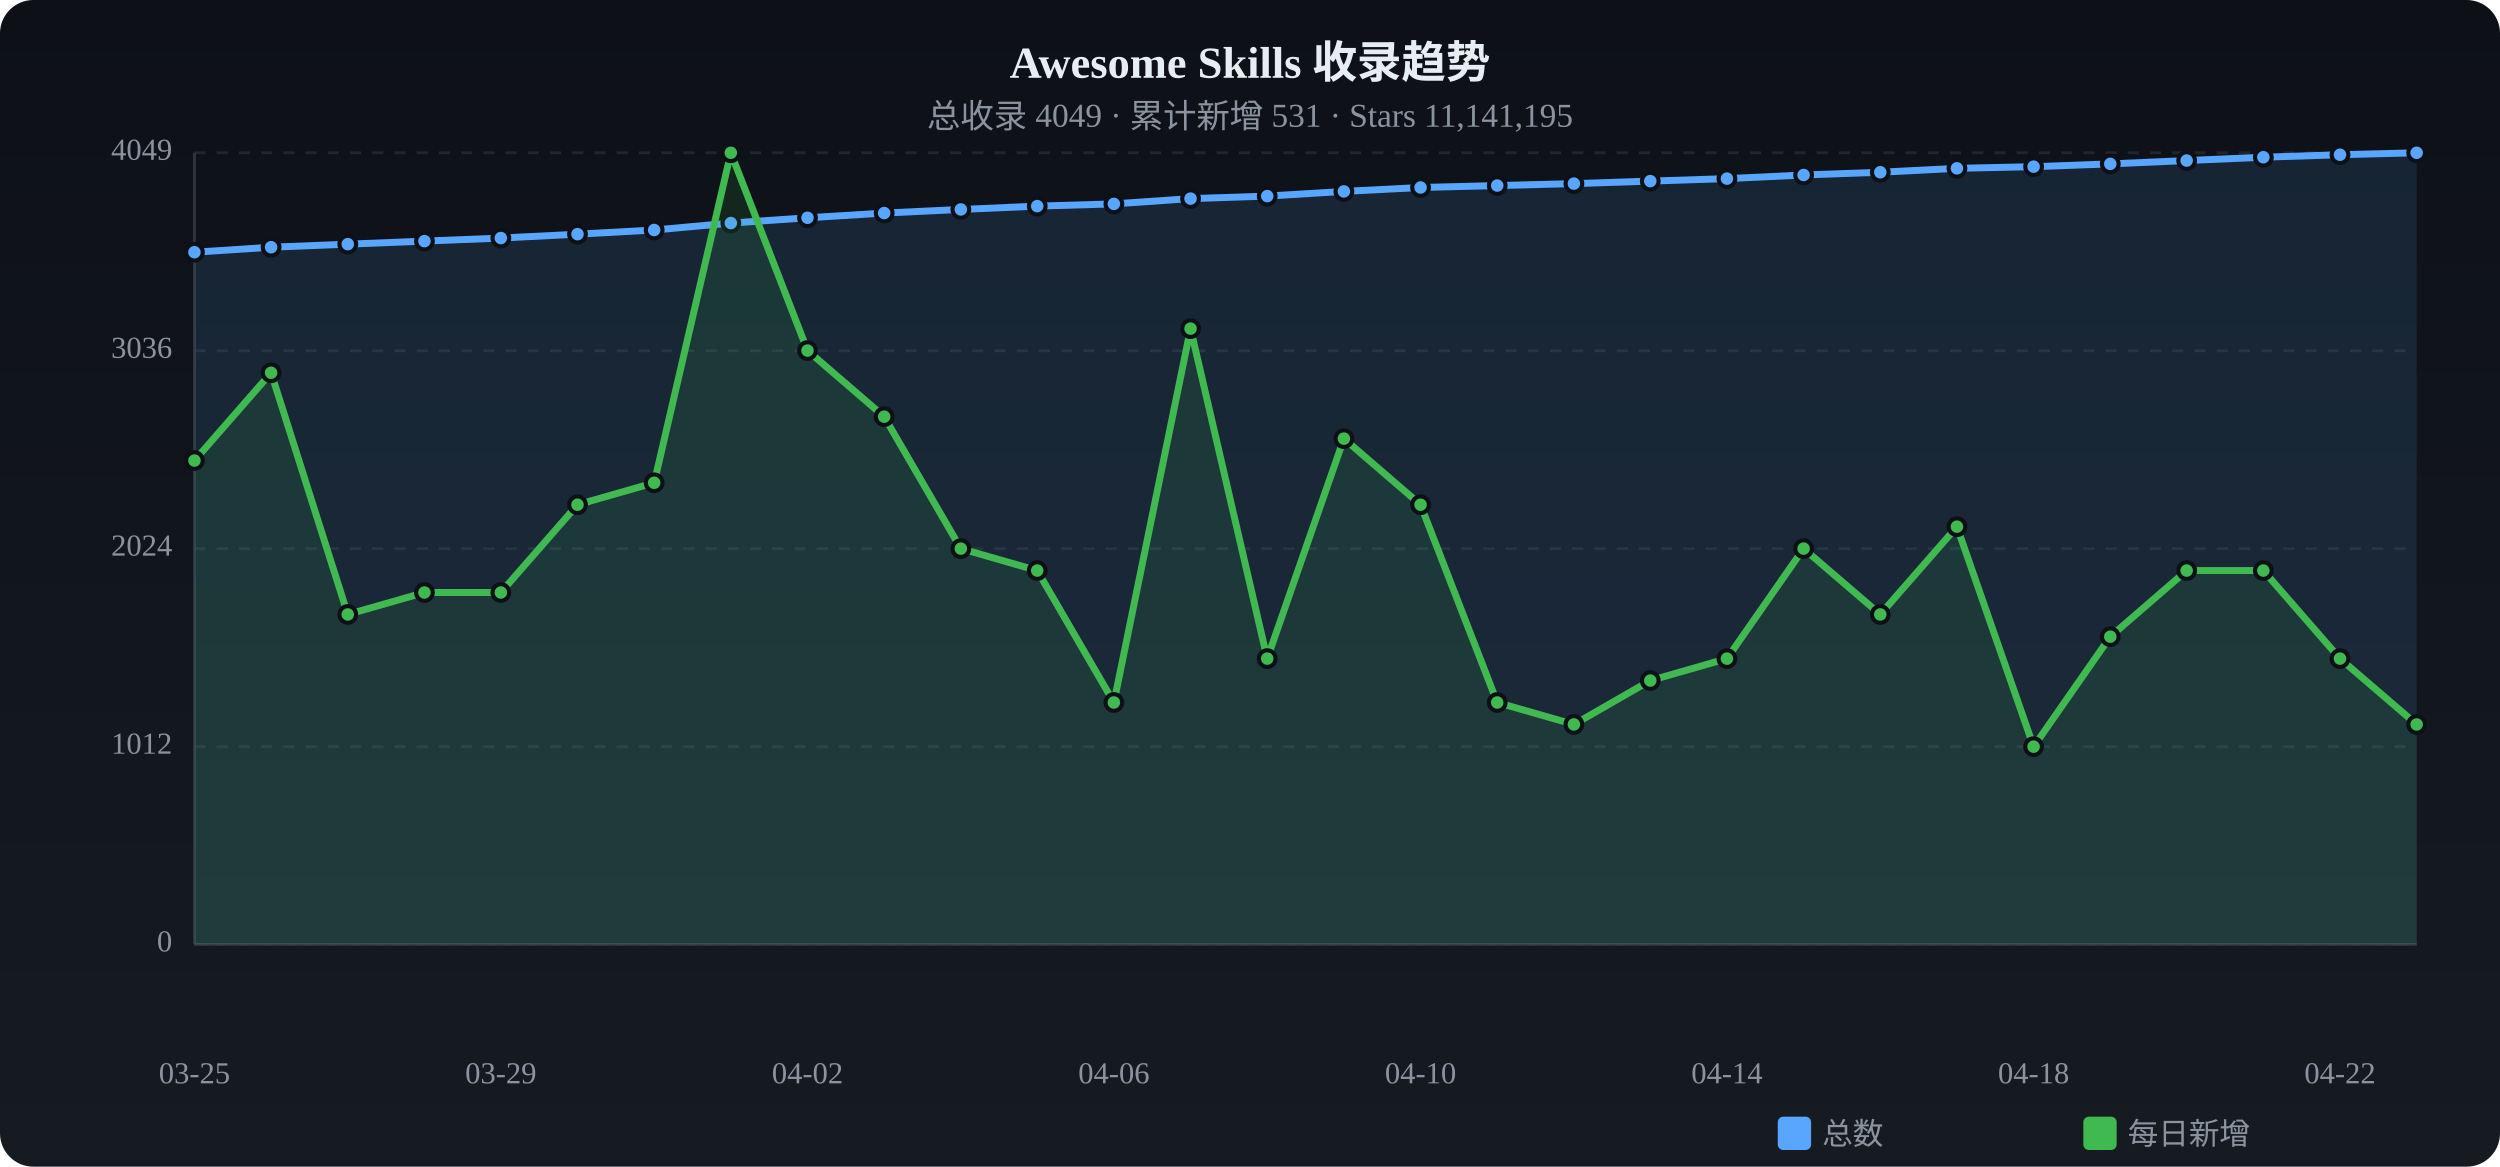
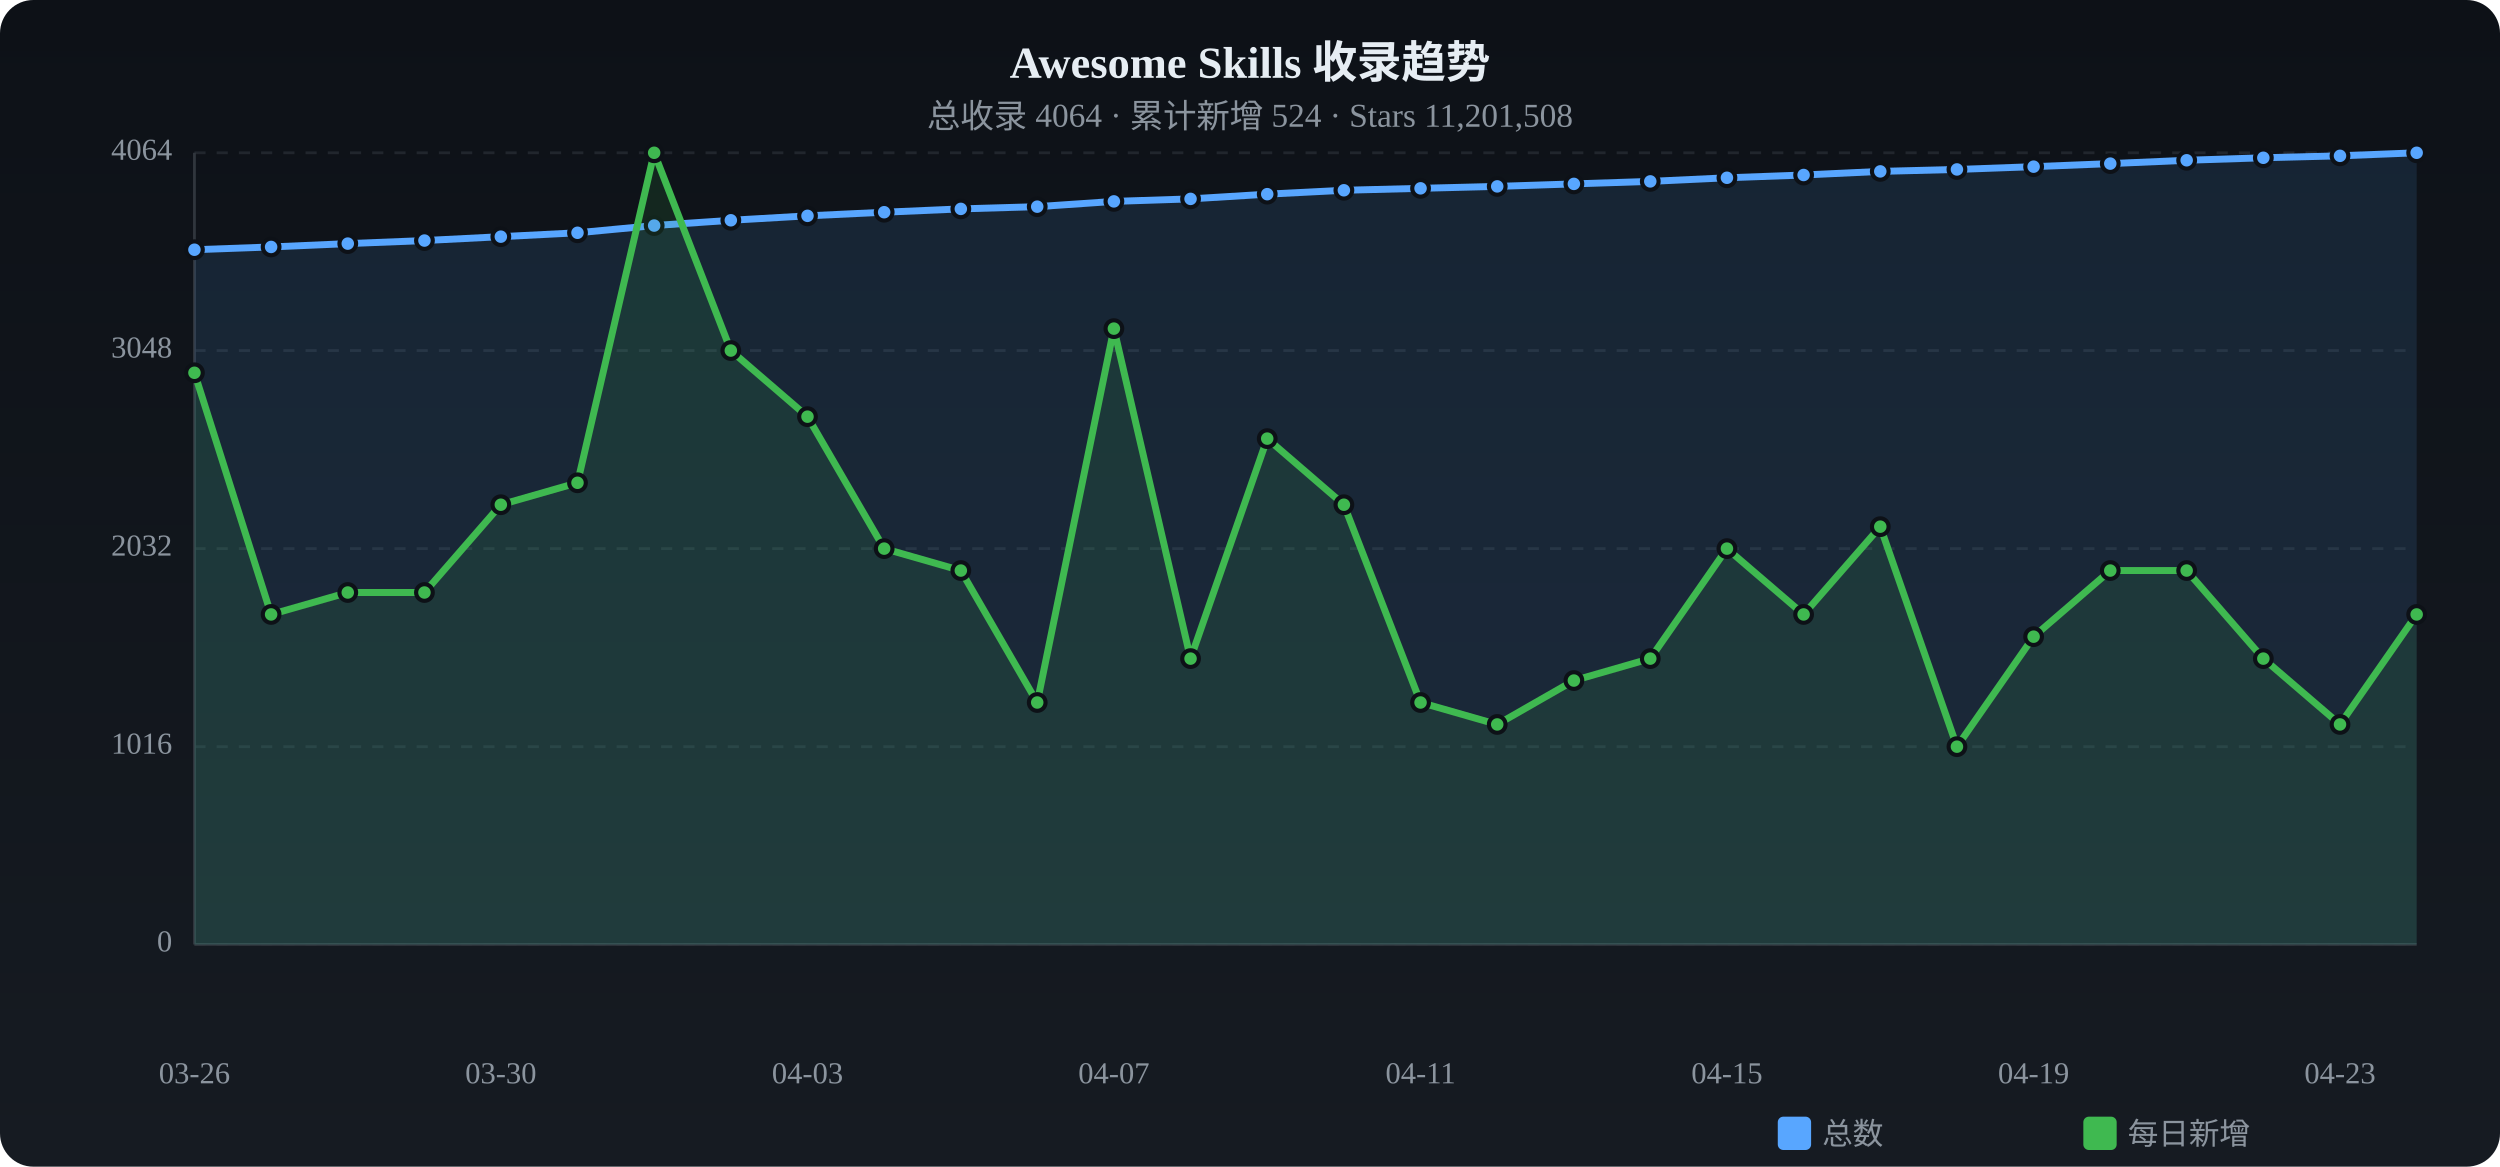
<svg xmlns="http://www.w3.org/2000/svg" viewBox="0 0 900 420" width="900" height="420">
  <defs>
    <linearGradient id="tbg" x1="0%" y1="0%" x2="0%" y2="100%">
      <stop offset="0%" stop-color="#0d1117" />
      <stop offset="100%" stop-color="#161b22" />
    </linearGradient>
  </defs>
  <rect width="900" height="420" rx="12" fill="url(#tbg)" />
  <text x="450.0" y="28" text-anchor="middle" fill="#e6edf3" font-size="16" font-weight="bold">Awesome Skills 收录趋势</text>
-   <text x="450.0" y="46" text-anchor="middle" fill="#8b949e" font-size="12">总收录 4049 · 累计新增 531 · Stars 11,141,195</text>
+   <text x="450.0" y="46" text-anchor="middle" fill="#8b949e" font-size="12">总收录 4064 · 累计新增 524 · Stars 11,201,508</text>
  <text x="62" y="340.0" text-anchor="end" fill="#8b949e" font-size="11" dominant-baseline="middle">0</text>
  <line x1="70" y1="340.0" x2="870" y2="340.0" stroke="#21262d" stroke-dasharray="4 4" />
-   <text x="62" y="268.8" text-anchor="end" fill="#8b949e" font-size="11" dominant-baseline="middle">1012</text>
+   <text x="62" y="268.8" text-anchor="end" fill="#8b949e" font-size="11" dominant-baseline="middle">1016</text>
  <line x1="70" y1="268.8" x2="870" y2="268.8" stroke="#21262d" stroke-dasharray="4 4" />
-   <text x="62" y="197.5" text-anchor="end" fill="#8b949e" font-size="11" dominant-baseline="middle">2024</text>
+   <text x="62" y="197.5" text-anchor="end" fill="#8b949e" font-size="11" dominant-baseline="middle">2032</text>
  <line x1="70" y1="197.5" x2="870" y2="197.5" stroke="#21262d" stroke-dasharray="4 4" />
-   <text x="62" y="126.3" text-anchor="end" fill="#8b949e" font-size="11" dominant-baseline="middle">3036</text>
-   <line x1="70" y1="126.3" x2="870" y2="126.3" stroke="#21262d" stroke-dasharray="4 4" />
-   <text x="62" y="55.0" text-anchor="end" fill="#8b949e" font-size="11" dominant-baseline="middle">4049</text>
+   <text x="62" y="126.2" text-anchor="end" fill="#8b949e" font-size="11" dominant-baseline="middle">3048</text>
+   <line x1="70" y1="126.2" x2="870" y2="126.2" stroke="#21262d" stroke-dasharray="4 4" />
+   <text x="62" y="55.0" text-anchor="end" fill="#8b949e" font-size="11" dominant-baseline="middle">4064</text>
  <line x1="70" y1="55.0" x2="870" y2="55.0" stroke="#21262d" stroke-dasharray="4 4" />
  <line x1="70" y1="55" x2="70" y2="340" stroke="#30363d" />
  <line x1="70" y1="340" x2="870" y2="340" stroke="#30363d" />
-   <path d="M70.0,90.8 L97.6,89.0 L125.2,87.9 L152.8,86.8 L180.3,85.7 L207.9,84.3 L235.5,82.8 L263.1,80.3 L290.7,78.4 L318.3,76.7 L345.9,75.4 L373.4,74.2 L401.0,73.4 L428.6,71.5 L456.2,70.6 L483.8,68.9 L511.4,67.5 L539.0,66.8 L566.6,66.1 L594.1,65.2 L621.7,64.3 L649.3,63.0 L676.9,62.0 L704.5,60.6 L732.1,60.0 L759.7,59.0 L787.2,57.8 L814.8,56.6 L842.4,55.7 L870.0,55.0 L870.0,340 L70.0,340 Z" fill="#58a6ff" opacity="0.12" />
-   <polyline points="70.0,90.8 97.6,89.0 125.2,87.9 152.8,86.8 180.3,85.7 207.9,84.3 235.5,82.8 263.1,80.3 290.7,78.4 318.3,76.7 345.9,75.4 373.4,74.2 401.0,73.4 428.6,71.5 456.2,70.6 483.8,68.9 511.4,67.5 539.0,66.8 566.6,66.1 594.1,65.2 621.7,64.3 649.3,63.0 676.9,62.0 704.5,60.6 732.1,60.0 759.7,59.0 787.2,57.8 814.8,56.6 842.4,55.7 870.0,55.0" fill="none" stroke="#58a6ff" stroke-width="2.5" stroke-linecap="round" stroke-linejoin="round" />
-   <circle cx="70.0" cy="90.8" r="3" fill="#58a6ff" stroke="#0d1117" stroke-width="1.5" />
-   <circle cx="97.6" cy="89.0" r="3" fill="#58a6ff" stroke="#0d1117" stroke-width="1.5" />
-   <circle cx="125.2" cy="87.9" r="3" fill="#58a6ff" stroke="#0d1117" stroke-width="1.5" />
-   <circle cx="152.8" cy="86.8" r="3" fill="#58a6ff" stroke="#0d1117" stroke-width="1.5" />
-   <circle cx="180.3" cy="85.7" r="3" fill="#58a6ff" stroke="#0d1117" stroke-width="1.5" />
-   <circle cx="207.9" cy="84.3" r="3" fill="#58a6ff" stroke="#0d1117" stroke-width="1.5" />
-   <circle cx="235.5" cy="82.8" r="3" fill="#58a6ff" stroke="#0d1117" stroke-width="1.5" />
-   <circle cx="263.1" cy="80.3" r="3" fill="#58a6ff" stroke="#0d1117" stroke-width="1.5" />
-   <circle cx="290.7" cy="78.4" r="3" fill="#58a6ff" stroke="#0d1117" stroke-width="1.5" />
-   <circle cx="318.3" cy="76.7" r="3" fill="#58a6ff" stroke="#0d1117" stroke-width="1.5" />
-   <circle cx="345.9" cy="75.4" r="3" fill="#58a6ff" stroke="#0d1117" stroke-width="1.5" />
-   <circle cx="373.4" cy="74.2" r="3" fill="#58a6ff" stroke="#0d1117" stroke-width="1.5" />
-   <circle cx="401.0" cy="73.4" r="3" fill="#58a6ff" stroke="#0d1117" stroke-width="1.5" />
-   <circle cx="428.6" cy="71.5" r="3" fill="#58a6ff" stroke="#0d1117" stroke-width="1.5" />
-   <circle cx="456.2" cy="70.6" r="3" fill="#58a6ff" stroke="#0d1117" stroke-width="1.5" />
-   <circle cx="483.8" cy="68.9" r="3" fill="#58a6ff" stroke="#0d1117" stroke-width="1.5" />
-   <circle cx="511.4" cy="67.5" r="3" fill="#58a6ff" stroke="#0d1117" stroke-width="1.5" />
-   <circle cx="539.0" cy="66.8" r="3" fill="#58a6ff" stroke="#0d1117" stroke-width="1.5" />
-   <circle cx="566.6" cy="66.1" r="3" fill="#58a6ff" stroke="#0d1117" stroke-width="1.5" />
-   <circle cx="594.1" cy="65.2" r="3" fill="#58a6ff" stroke="#0d1117" stroke-width="1.5" />
-   <circle cx="621.7" cy="64.3" r="3" fill="#58a6ff" stroke="#0d1117" stroke-width="1.5" />
+   <path d="M70.0,89.9 L97.6,88.9 L125.2,87.7 L152.8,86.6 L180.3,85.2 L207.9,83.8 L235.5,81.2 L263.1,79.3 L290.7,77.7 L318.3,76.4 L345.9,75.2 L373.4,74.4 L401.0,72.5 L428.6,71.6 L456.2,69.9 L483.8,68.5 L511.4,67.8 L539.0,67.1 L566.6,66.2 L594.1,65.3 L621.7,64.0 L649.3,63.0 L676.9,61.7 L704.5,61.0 L732.1,60.0 L759.7,58.9 L787.2,57.7 L814.8,56.8 L842.4,56.1 L870.0,55.0 L870.0,340 L70.0,340 Z" fill="#58a6ff" opacity="0.12" />
+   <polyline points="70.0,89.9 97.6,88.9 125.2,87.7 152.8,86.6 180.3,85.2 207.9,83.8 235.5,81.2 263.1,79.3 290.7,77.7 318.3,76.4 345.9,75.2 373.4,74.4 401.0,72.5 428.6,71.6 456.2,69.9 483.8,68.5 511.4,67.8 539.0,67.1 566.6,66.2 594.1,65.3 621.7,64.0 649.3,63.0 676.9,61.7 704.5,61.0 732.1,60.0 759.7,58.9 787.2,57.7 814.8,56.8 842.4,56.1 870.0,55.0" fill="none" stroke="#58a6ff" stroke-width="2.5" stroke-linecap="round" stroke-linejoin="round" />
+   <circle cx="70.0" cy="89.9" r="3" fill="#58a6ff" stroke="#0d1117" stroke-width="1.5" />
+   <circle cx="97.6" cy="88.9" r="3" fill="#58a6ff" stroke="#0d1117" stroke-width="1.5" />
+   <circle cx="125.2" cy="87.7" r="3" fill="#58a6ff" stroke="#0d1117" stroke-width="1.5" />
+   <circle cx="152.8" cy="86.6" r="3" fill="#58a6ff" stroke="#0d1117" stroke-width="1.5" />
+   <circle cx="180.3" cy="85.2" r="3" fill="#58a6ff" stroke="#0d1117" stroke-width="1.5" />
+   <circle cx="207.9" cy="83.8" r="3" fill="#58a6ff" stroke="#0d1117" stroke-width="1.5" />
+   <circle cx="235.5" cy="81.2" r="3" fill="#58a6ff" stroke="#0d1117" stroke-width="1.5" />
+   <circle cx="263.1" cy="79.3" r="3" fill="#58a6ff" stroke="#0d1117" stroke-width="1.5" />
+   <circle cx="290.7" cy="77.7" r="3" fill="#58a6ff" stroke="#0d1117" stroke-width="1.5" />
+   <circle cx="318.3" cy="76.4" r="3" fill="#58a6ff" stroke="#0d1117" stroke-width="1.5" />
+   <circle cx="345.9" cy="75.2" r="3" fill="#58a6ff" stroke="#0d1117" stroke-width="1.5" />
+   <circle cx="373.4" cy="74.4" r="3" fill="#58a6ff" stroke="#0d1117" stroke-width="1.5" />
+   <circle cx="401.0" cy="72.5" r="3" fill="#58a6ff" stroke="#0d1117" stroke-width="1.5" />
+   <circle cx="428.6" cy="71.6" r="3" fill="#58a6ff" stroke="#0d1117" stroke-width="1.5" />
+   <circle cx="456.2" cy="69.9" r="3" fill="#58a6ff" stroke="#0d1117" stroke-width="1.5" />
+   <circle cx="483.8" cy="68.5" r="3" fill="#58a6ff" stroke="#0d1117" stroke-width="1.5" />
+   <circle cx="511.4" cy="67.8" r="3" fill="#58a6ff" stroke="#0d1117" stroke-width="1.5" />
+   <circle cx="539.0" cy="67.1" r="3" fill="#58a6ff" stroke="#0d1117" stroke-width="1.5" />
+   <circle cx="566.6" cy="66.2" r="3" fill="#58a6ff" stroke="#0d1117" stroke-width="1.5" />
+   <circle cx="594.1" cy="65.3" r="3" fill="#58a6ff" stroke="#0d1117" stroke-width="1.5" />
+   <circle cx="621.7" cy="64.0" r="3" fill="#58a6ff" stroke="#0d1117" stroke-width="1.5" />
  <circle cx="649.3" cy="63.0" r="3" fill="#58a6ff" stroke="#0d1117" stroke-width="1.5" />
-   <circle cx="676.9" cy="62.0" r="3" fill="#58a6ff" stroke="#0d1117" stroke-width="1.5" />
-   <circle cx="704.5" cy="60.6" r="3" fill="#58a6ff" stroke="#0d1117" stroke-width="1.5" />
+   <circle cx="676.9" cy="61.7" r="3" fill="#58a6ff" stroke="#0d1117" stroke-width="1.5" />
+   <circle cx="704.5" cy="61.0" r="3" fill="#58a6ff" stroke="#0d1117" stroke-width="1.5" />
  <circle cx="732.1" cy="60.0" r="3" fill="#58a6ff" stroke="#0d1117" stroke-width="1.5" />
-   <circle cx="759.7" cy="59.0" r="3" fill="#58a6ff" stroke="#0d1117" stroke-width="1.5" />
-   <circle cx="787.2" cy="57.8" r="3" fill="#58a6ff" stroke="#0d1117" stroke-width="1.5" />
-   <circle cx="814.8" cy="56.6" r="3" fill="#58a6ff" stroke="#0d1117" stroke-width="1.5" />
-   <circle cx="842.4" cy="55.7" r="3" fill="#58a6ff" stroke="#0d1117" stroke-width="1.5" />
+   <circle cx="759.7" cy="58.9" r="3" fill="#58a6ff" stroke="#0d1117" stroke-width="1.5" />
+   <circle cx="787.2" cy="57.7" r="3" fill="#58a6ff" stroke="#0d1117" stroke-width="1.5" />
+   <circle cx="814.8" cy="56.8" r="3" fill="#58a6ff" stroke="#0d1117" stroke-width="1.5" />
+   <circle cx="842.4" cy="56.1" r="3" fill="#58a6ff" stroke="#0d1117" stroke-width="1.5" />
  <circle cx="870.0" cy="55.0" r="3" fill="#58a6ff" stroke="#0d1117" stroke-width="1.5" />
-   <path d="M70.0,165.8 L97.6,134.2 L125.2,221.2 L152.8,213.3 L180.3,213.3 L207.9,181.7 L235.5,173.8 L263.1,55.0 L290.7,126.2 L318.3,150.0 L345.9,197.5 L373.4,205.4 L401.0,252.9 L428.6,118.3 L456.2,237.1 L483.8,157.9 L511.4,181.7 L539.0,252.9 L566.6,260.8 L594.1,245.0 L621.7,237.1 L649.3,197.5 L676.9,221.2 L704.5,189.6 L732.1,268.8 L759.7,229.2 L787.2,205.4 L814.8,205.4 L842.4,237.1 L870.0,260.8 L870.0,340 L70.0,340 Z" fill="#3fb950" opacity="0.12" />
-   <polyline points="70.0,165.8 97.6,134.2 125.2,221.2 152.8,213.3 180.3,213.3 207.9,181.7 235.5,173.8 263.1,55.0 290.7,126.2 318.3,150.0 345.9,197.5 373.4,205.4 401.0,252.9 428.6,118.3 456.2,237.1 483.8,157.9 511.4,181.7 539.0,252.9 566.6,260.8 594.1,245.0 621.7,237.1 649.3,197.5 676.9,221.2 704.5,189.6 732.1,268.8 759.7,229.2 787.2,205.4 814.8,205.4 842.4,237.1 870.0,260.8" fill="none" stroke="#3fb950" stroke-width="2.5" stroke-linecap="round" stroke-linejoin="round" />
-   <circle cx="70.0" cy="165.8" r="3" fill="#3fb950" stroke="#0d1117" stroke-width="1.5" />
-   <circle cx="97.6" cy="134.2" r="3" fill="#3fb950" stroke="#0d1117" stroke-width="1.5" />
-   <circle cx="125.2" cy="221.2" r="3" fill="#3fb950" stroke="#0d1117" stroke-width="1.5" />
+   <path d="M70.0,134.2 L97.6,221.2 L125.2,213.3 L152.8,213.3 L180.3,181.7 L207.9,173.8 L235.5,55.0 L263.1,126.2 L290.7,150.0 L318.3,197.5 L345.9,205.4 L373.4,252.9 L401.0,118.3 L428.6,237.1 L456.2,157.9 L483.8,181.7 L511.4,252.9 L539.0,260.8 L566.6,245.0 L594.1,237.1 L621.7,197.5 L649.3,221.2 L676.9,189.6 L704.5,268.8 L732.1,229.2 L759.7,205.4 L787.2,205.4 L814.8,237.1 L842.4,260.8 L870.0,221.2 L870.0,340 L70.0,340 Z" fill="#3fb950" opacity="0.12" />
+   <polyline points="70.0,134.2 97.6,221.2 125.2,213.3 152.8,213.3 180.3,181.7 207.9,173.8 235.5,55.0 263.1,126.2 290.7,150.0 318.3,197.5 345.9,205.4 373.4,252.9 401.0,118.3 428.6,237.1 456.2,157.9 483.8,181.7 511.4,252.9 539.0,260.8 566.6,245.0 594.1,237.1 621.7,197.5 649.3,221.2 676.9,189.6 704.5,268.8 732.1,229.2 759.7,205.4 787.2,205.4 814.8,237.1 842.4,260.8 870.0,221.2" fill="none" stroke="#3fb950" stroke-width="2.5" stroke-linecap="round" stroke-linejoin="round" />
+   <circle cx="70.0" cy="134.2" r="3" fill="#3fb950" stroke="#0d1117" stroke-width="1.5" />
+   <circle cx="97.6" cy="221.2" r="3" fill="#3fb950" stroke="#0d1117" stroke-width="1.5" />
+   <circle cx="125.2" cy="213.3" r="3" fill="#3fb950" stroke="#0d1117" stroke-width="1.5" />
  <circle cx="152.8" cy="213.3" r="3" fill="#3fb950" stroke="#0d1117" stroke-width="1.5" />
-   <circle cx="180.3" cy="213.3" r="3" fill="#3fb950" stroke="#0d1117" stroke-width="1.5" />
-   <circle cx="207.9" cy="181.7" r="3" fill="#3fb950" stroke="#0d1117" stroke-width="1.5" />
-   <circle cx="235.5" cy="173.8" r="3" fill="#3fb950" stroke="#0d1117" stroke-width="1.5" />
-   <circle cx="263.1" cy="55.0" r="3" fill="#3fb950" stroke="#0d1117" stroke-width="1.5" />
-   <circle cx="290.7" cy="126.2" r="3" fill="#3fb950" stroke="#0d1117" stroke-width="1.5" />
-   <circle cx="318.3" cy="150.0" r="3" fill="#3fb950" stroke="#0d1117" stroke-width="1.5" />
-   <circle cx="345.9" cy="197.5" r="3" fill="#3fb950" stroke="#0d1117" stroke-width="1.5" />
-   <circle cx="373.4" cy="205.4" r="3" fill="#3fb950" stroke="#0d1117" stroke-width="1.5" />
-   <circle cx="401.0" cy="252.9" r="3" fill="#3fb950" stroke="#0d1117" stroke-width="1.5" />
-   <circle cx="428.6" cy="118.3" r="3" fill="#3fb950" stroke="#0d1117" stroke-width="1.5" />
-   <circle cx="456.2" cy="237.1" r="3" fill="#3fb950" stroke="#0d1117" stroke-width="1.5" />
-   <circle cx="483.8" cy="157.9" r="3" fill="#3fb950" stroke="#0d1117" stroke-width="1.5" />
-   <circle cx="511.4" cy="181.7" r="3" fill="#3fb950" stroke="#0d1117" stroke-width="1.5" />
-   <circle cx="539.0" cy="252.9" r="3" fill="#3fb950" stroke="#0d1117" stroke-width="1.5" />
-   <circle cx="566.6" cy="260.8" r="3" fill="#3fb950" stroke="#0d1117" stroke-width="1.5" />
-   <circle cx="594.1" cy="245.0" r="3" fill="#3fb950" stroke="#0d1117" stroke-width="1.5" />
-   <circle cx="621.7" cy="237.1" r="3" fill="#3fb950" stroke="#0d1117" stroke-width="1.5" />
-   <circle cx="649.3" cy="197.5" r="3" fill="#3fb950" stroke="#0d1117" stroke-width="1.5" />
-   <circle cx="676.9" cy="221.2" r="3" fill="#3fb950" stroke="#0d1117" stroke-width="1.5" />
-   <circle cx="704.5" cy="189.6" r="3" fill="#3fb950" stroke="#0d1117" stroke-width="1.5" />
-   <circle cx="732.1" cy="268.8" r="3" fill="#3fb950" stroke="#0d1117" stroke-width="1.5" />
-   <circle cx="759.7" cy="229.2" r="3" fill="#3fb950" stroke="#0d1117" stroke-width="1.5" />
+   <circle cx="180.3" cy="181.7" r="3" fill="#3fb950" stroke="#0d1117" stroke-width="1.5" />
+   <circle cx="207.9" cy="173.8" r="3" fill="#3fb950" stroke="#0d1117" stroke-width="1.5" />
+   <circle cx="235.5" cy="55.0" r="3" fill="#3fb950" stroke="#0d1117" stroke-width="1.5" />
+   <circle cx="263.1" cy="126.2" r="3" fill="#3fb950" stroke="#0d1117" stroke-width="1.5" />
+   <circle cx="290.7" cy="150.0" r="3" fill="#3fb950" stroke="#0d1117" stroke-width="1.5" />
+   <circle cx="318.3" cy="197.5" r="3" fill="#3fb950" stroke="#0d1117" stroke-width="1.5" />
+   <circle cx="345.9" cy="205.4" r="3" fill="#3fb950" stroke="#0d1117" stroke-width="1.5" />
+   <circle cx="373.4" cy="252.9" r="3" fill="#3fb950" stroke="#0d1117" stroke-width="1.5" />
+   <circle cx="401.0" cy="118.3" r="3" fill="#3fb950" stroke="#0d1117" stroke-width="1.5" />
+   <circle cx="428.6" cy="237.1" r="3" fill="#3fb950" stroke="#0d1117" stroke-width="1.5" />
+   <circle cx="456.2" cy="157.9" r="3" fill="#3fb950" stroke="#0d1117" stroke-width="1.5" />
+   <circle cx="483.8" cy="181.7" r="3" fill="#3fb950" stroke="#0d1117" stroke-width="1.5" />
+   <circle cx="511.4" cy="252.9" r="3" fill="#3fb950" stroke="#0d1117" stroke-width="1.5" />
+   <circle cx="539.0" cy="260.8" r="3" fill="#3fb950" stroke="#0d1117" stroke-width="1.5" />
+   <circle cx="566.6" cy="245.0" r="3" fill="#3fb950" stroke="#0d1117" stroke-width="1.5" />
+   <circle cx="594.1" cy="237.1" r="3" fill="#3fb950" stroke="#0d1117" stroke-width="1.5" />
+   <circle cx="621.7" cy="197.5" r="3" fill="#3fb950" stroke="#0d1117" stroke-width="1.5" />
+   <circle cx="649.3" cy="221.2" r="3" fill="#3fb950" stroke="#0d1117" stroke-width="1.5" />
+   <circle cx="676.9" cy="189.6" r="3" fill="#3fb950" stroke="#0d1117" stroke-width="1.5" />
+   <circle cx="704.5" cy="268.8" r="3" fill="#3fb950" stroke="#0d1117" stroke-width="1.5" />
+   <circle cx="732.1" cy="229.2" r="3" fill="#3fb950" stroke="#0d1117" stroke-width="1.5" />
+   <circle cx="759.7" cy="205.4" r="3" fill="#3fb950" stroke="#0d1117" stroke-width="1.5" />
  <circle cx="787.2" cy="205.4" r="3" fill="#3fb950" stroke="#0d1117" stroke-width="1.5" />
-   <circle cx="814.8" cy="205.4" r="3" fill="#3fb950" stroke="#0d1117" stroke-width="1.5" />
-   <circle cx="842.4" cy="237.1" r="3" fill="#3fb950" stroke="#0d1117" stroke-width="1.5" />
-   <circle cx="870.0" cy="260.8" r="3" fill="#3fb950" stroke="#0d1117" stroke-width="1.5" />
-   <text x="70.0" y="390" text-anchor="middle" fill="#8b949e" font-size="11">03-25</text>
-   <text x="180.3" y="390" text-anchor="middle" fill="#8b949e" font-size="11">03-29</text>
-   <text x="290.7" y="390" text-anchor="middle" fill="#8b949e" font-size="11">04-02</text>
-   <text x="401.0" y="390" text-anchor="middle" fill="#8b949e" font-size="11">04-06</text>
-   <text x="511.4" y="390" text-anchor="middle" fill="#8b949e" font-size="11">04-10</text>
-   <text x="621.7" y="390" text-anchor="middle" fill="#8b949e" font-size="11">04-14</text>
-   <text x="732.1" y="390" text-anchor="middle" fill="#8b949e" font-size="11">04-18</text>
-   <text x="842.4" y="390" text-anchor="middle" fill="#8b949e" font-size="11">04-22</text>
+   <circle cx="814.8" cy="237.1" r="3" fill="#3fb950" stroke="#0d1117" stroke-width="1.5" />
+   <circle cx="842.4" cy="260.8" r="3" fill="#3fb950" stroke="#0d1117" stroke-width="1.5" />
+   <circle cx="870.0" cy="221.2" r="3" fill="#3fb950" stroke="#0d1117" stroke-width="1.5" />
+   <text x="70.0" y="390" text-anchor="middle" fill="#8b949e" font-size="11">03-26</text>
+   <text x="180.3" y="390" text-anchor="middle" fill="#8b949e" font-size="11">03-30</text>
+   <text x="290.7" y="390" text-anchor="middle" fill="#8b949e" font-size="11">04-03</text>
+   <text x="401.0" y="390" text-anchor="middle" fill="#8b949e" font-size="11">04-07</text>
+   <text x="511.4" y="390" text-anchor="middle" fill="#8b949e" font-size="11">04-11</text>
+   <text x="621.7" y="390" text-anchor="middle" fill="#8b949e" font-size="11">04-15</text>
+   <text x="732.1" y="390" text-anchor="middle" fill="#8b949e" font-size="11">04-19</text>
+   <text x="842.4" y="390" text-anchor="middle" fill="#8b949e" font-size="11">04-23</text>
  <rect x="640" y="402" width="12" height="12" rx="2" fill="#58a6ff" />
  <text x="656" y="412" fill="#8b949e" font-size="11">总数</text>
  <rect x="750" y="402" width="12" height="12" rx="2" fill="#3fb950" />
  <text x="766" y="412" fill="#8b949e" font-size="11">每日新增</text>
</svg>
